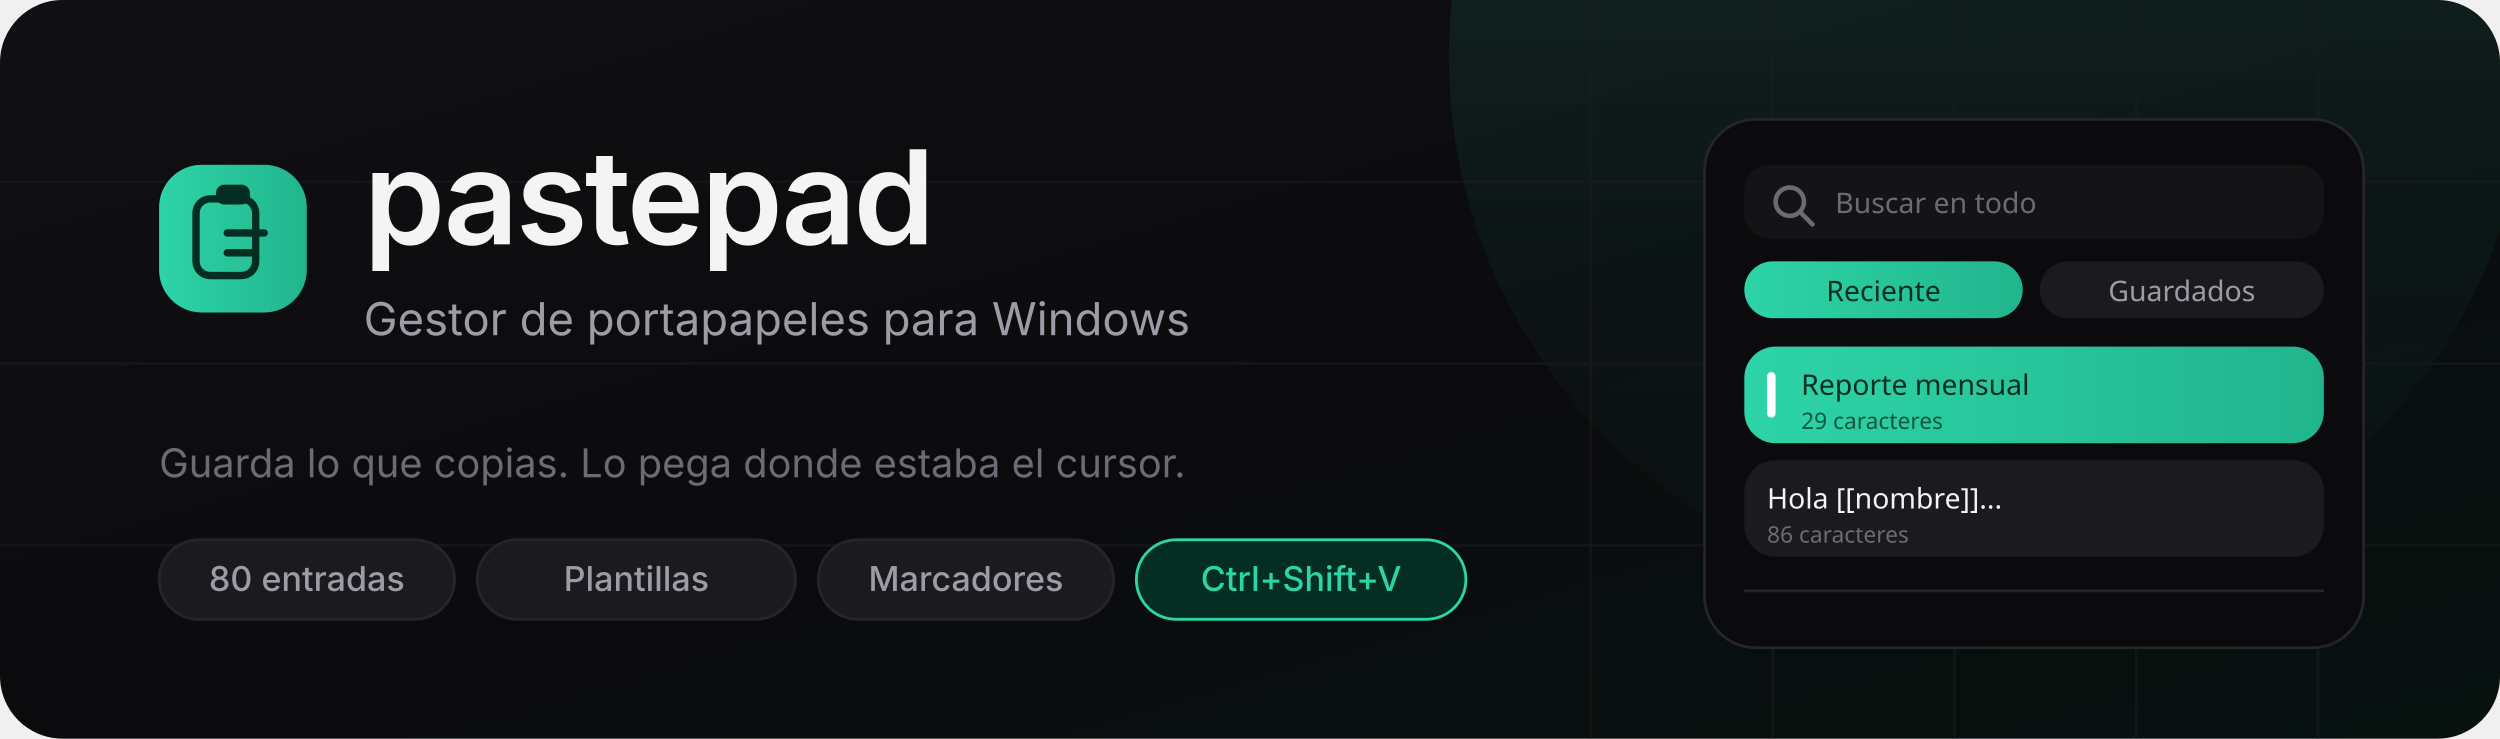
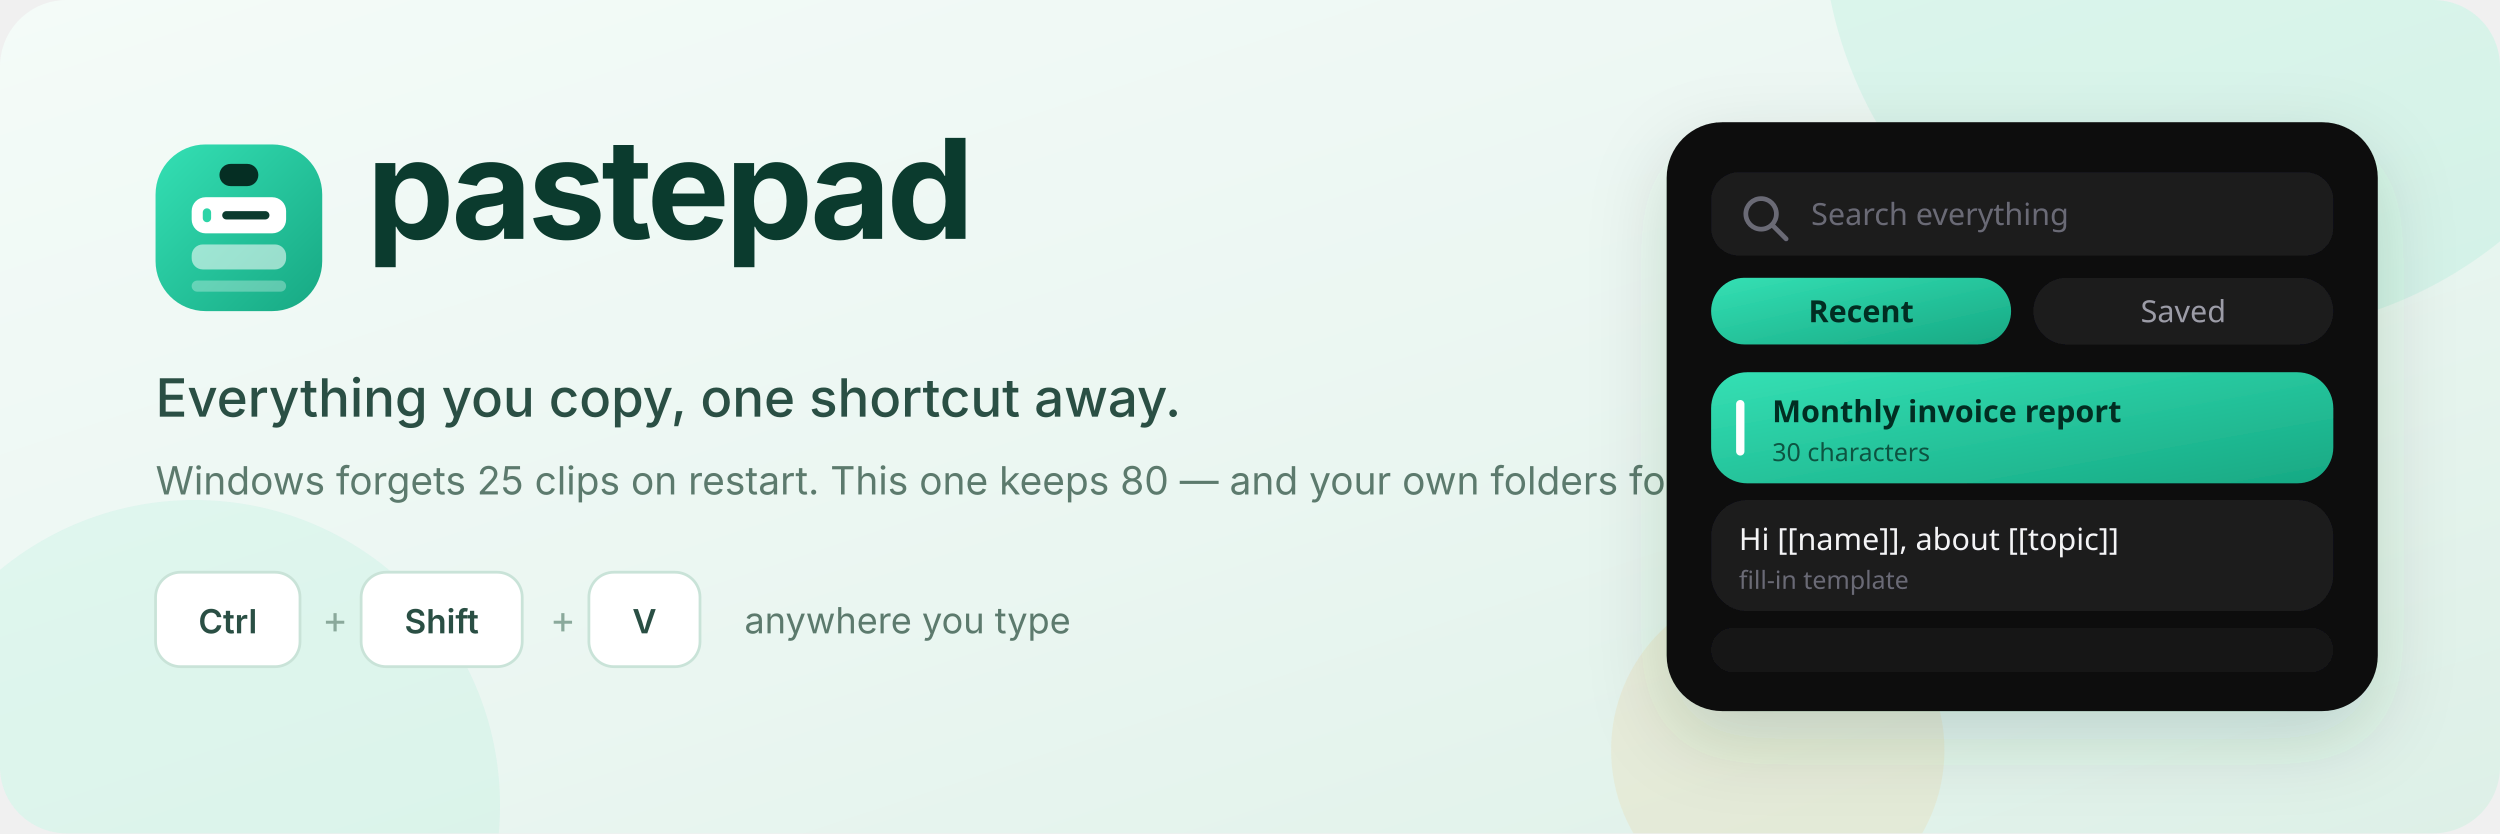
- <svg xmlns="http://www.w3.org/2000/svg" viewBox="0 0 880 260" width="880" height="260" role="img" aria-label="pastepad - gestor de portapapeles para Windows">
+ <svg xmlns="http://www.w3.org/2000/svg" viewBox="0 0 900 300" width="900" height="300" role="img" aria-label="pastepad — everything you copy, one shortcut away">
  <defs>
-     <linearGradient id="fondo" x1="0" y1="0" x2="1" y2="1">
-       <stop offset="0%" stop-color="#101014" />
-       <stop offset="55%" stop-color="#0B0B0D" />
-       <stop offset="100%" stop-color="#07120F" />
+     <linearGradient id="lienzo" x1="0" y1="0" x2="1" y2="1">
+       <stop offset="0%" stop-color="#F4FBF8" />
+       <stop offset="55%" stop-color="#EAF6F1" />
+       <stop offset="100%" stop-color="#DDF0E7" />
    </linearGradient>
-     <linearGradient id="menta" x1="0" y1="0" x2="1" y2="0">
-       <stop offset="0%" stop-color="#2DD4A7" />
-       <stop offset="100%" stop-color="#22B58D" />
+     <linearGradient id="menta" x1="0" y1="0" x2="1" y2="1">
+       <stop offset="0%" stop-color="#34E0B4" />
+       <stop offset="100%" stop-color="#17A883" />
    </linearGradient>
-     <linearGradient id="brillo" x1="0" y1="0" x2="0" y2="1">
-       <stop offset="0%" stop-color="#2DD4A7" stop-opacity="0.16" />
-       <stop offset="100%" stop-color="#2DD4A7" stop-opacity="0" />
-     </linearGradient>
+     <filter id="flota" x="-30%" y="-30%" width="160%" height="160%">
+       <feDropShadow dx="0" dy="10" stdDeviation="14" flood-color="#0B3B2E" flood-opacity="0.16" />
+     </filter>
    <clipPath id="marco">
-       <rect x="0" y="0" width="880" height="260" rx="22" />
+       <rect width="900" height="300" rx="24" />
    </clipPath>
  </defs>
  <g clip-path="url(#marco)">
-     <rect width="880" height="260" fill="url(#fondo)" />
-     <circle cx="700" cy="20" r="190" fill="url(#brillo)" />
-     <g stroke="#1B1B1F" stroke-width="1" opacity="0.55">
-       <path d="M0 64h880M0 128h880M0 192h880" />
-       <path d="M560 0v260M624 0v260M688 0v260M752 0v260M816 0v260" />
+     <rect width="900" height="300" fill="url(#lienzo)" />
+     <circle cx="806" cy="-30" r="150" fill="#2DD4A7" opacity="0.10" />
+     <circle cx="70" cy="290" r="110" fill="#2DD4A7" opacity="0.08" />
+     <circle cx="640" cy="270" r="60" fill="#F5A524" opacity="0.10" />
+     <g transform="translate(56,52)">
+       <rect width="60" height="60" rx="18" fill="url(#menta)" />
+       <rect x="23" y="7" width="14" height="8" rx="4" fill="#052E23" />
+       <rect x="13" y="19" width="34" height="13" rx="5" fill="#FFFFFF" />
+       <rect x="17" y="23" width="3" height="5" rx="1.5" fill="#2DD4A7" />
+       <rect x="24" y="24" width="17" height="3" rx="1.5" fill="#0B3B2E" />
+       <rect x="13" y="36" width="34" height="9" rx="4" fill="#FFFFFF" opacity="0.55" />
+       <rect x="13" y="49" width="34" height="4" rx="2" fill="#FFFFFF" opacity="0.3" />
    </g>
-     <g transform="translate(56,58)">
-       <rect x="0" y="0" width="52" height="52" rx="15" fill="url(#menta)" />
-       <rect x="13" y="12" width="21" height="27" rx="5" fill="none" stroke="#052E23" stroke-width="2.6" />
-       <rect x="20" y="7" width="12" height="7" rx="3" fill="#052E23" />
-       <path d="M24 24h13M24 31h9" stroke="#052E23" stroke-width="2.6" stroke-linecap="round" />
+     <text x="132" y="86" font-family="Segoe UI, Inter, system-ui, sans-serif" font-size="50" font-weight="700" fill="#0B3B2E" letter-spacing="-1.5">pastepad</text>
+     <text x="56" y="150" font-family="Segoe UI, Inter, system-ui, sans-serif" font-size="19" font-weight="500" fill="#2A4F44">Everything you copy, one shortcut away.</text>
+     <text x="56" y="178" font-family="Segoe UI, Inter, system-ui, sans-serif" font-size="14" font-weight="400" fill="#5C7A6D">Windows forgets 25 clips on restart. This one keeps 80 — and your own folders forever.</text>
+     <g transform="translate(56,206)" font-family="Segoe UI, Inter, system-ui, sans-serif">
+       <rect width="52" height="34" rx="9" fill="#FFFFFF" stroke="#C9E3D8" />
+       <text x="26" y="22" font-size="12" font-weight="600" fill="#2A4F44" text-anchor="middle">Ctrl</text>
+       <text x="60" y="22" font-size="14" fill="#8AA99B">+</text>
+       <rect x="74" width="58" height="34" rx="9" fill="#FFFFFF" stroke="#C9E3D8" />
+       <text x="103" y="22" font-size="12" font-weight="600" fill="#2A4F44" text-anchor="middle">Shift</text>
+       <text x="142" y="22" font-size="14" fill="#8AA99B">+</text>
+       <rect x="156" width="40" height="34" rx="9" fill="#FFFFFF" stroke="#C9E3D8" />
+       <text x="176" y="22" font-size="12" font-weight="600" fill="#2A4F44" text-anchor="middle">V</text>
+       <text x="212" y="22" font-size="13" fill="#5C7A6D">anywhere you type</text>
    </g>
-     <text x="128" y="86" font-family="Segoe UI, Inter, system-ui, sans-serif" font-size="46" font-weight="600" fill="#F4F4F5" letter-spacing="-1">pastepad</text>
-     <text x="128" y="118" font-family="Segoe UI, Inter, system-ui, sans-serif" font-size="16" font-weight="400" fill="#9C9CA6">Gestor de portapapeles para Windows</text>
-     <text x="56" y="168" font-family="Segoe UI, Inter, system-ui, sans-serif" font-size="14" fill="#6B6B75">Guarda lo que copias. Lo pega donde estaba el cursor.</text>
-     <g font-family="Segoe UI, Inter, system-ui, sans-serif" font-size="12" font-weight="500">
-       <rect x="56" y="190" width="104" height="28" rx="14" fill="#1B1B1F" stroke="#242429" />
-       <text x="108" y="208" fill="#9C9CA6" text-anchor="middle">80 entradas</text>
-       <rect x="168" y="190" width="112" height="28" rx="14" fill="#1B1B1F" stroke="#242429" />
-       <text x="224" y="208" fill="#9C9CA6" text-anchor="middle">Plantillas</text>
-       <rect x="288" y="190" width="104" height="28" rx="14" fill="#1B1B1F" stroke="#242429" />
-       <text x="340" y="208" fill="#9C9CA6" text-anchor="middle">Marcadores</text>
-       <rect x="400" y="190" width="116" height="28" rx="14" fill="#052E23" stroke="#2DD4A7" />
-       <text x="458" y="208" fill="#2DD4A7" text-anchor="middle">Ctrl+Shift+V</text>
-     </g>
-     <g transform="translate(600,42)">
-       <rect x="0" y="0" width="232" height="186" rx="18" fill="#0B0B0D" stroke="#242429" />
-       <rect x="14" y="16" width="204" height="26" rx="9" fill="#141417" />
-       <circle cx="30" cy="29" r="5" fill="none" stroke="#6B6B75" stroke-width="1.6" />
-       <path d="M34 33l4 4" stroke="#6B6B75" stroke-width="1.6" stroke-linecap="round" />
-       <text x="46" y="33" font-family="Segoe UI, sans-serif" font-size="10" fill="#6B6B75">Buscar en todo</text>
-       <rect x="14" y="50" width="98" height="20" rx="10" fill="url(#menta)" />
-       <text x="63" y="64" font-family="Segoe UI, sans-serif" font-size="10" font-weight="500" fill="#052E23" text-anchor="middle">Reciente</text>
-       <rect x="118" y="50" width="100" height="20" rx="10" fill="#1B1B1F" />
-       <text x="168" y="64" font-family="Segoe UI, sans-serif" font-size="10" fill="#9C9CA6" text-anchor="middle">Guardados</text>
-       <rect x="14" y="80" width="204" height="34" rx="11" fill="url(#menta)" />
-       <rect x="22" y="89" width="3" height="16" rx="1.5" fill="#FFFFFF" />
-       <text x="34" y="97" font-family="Segoe UI, sans-serif" font-size="10" font-weight="500" fill="#052E23">Reporte mensual</text>
-       <text x="34" y="109" font-family="Segoe UI, sans-serif" font-size="8" fill="#052E23" opacity="0.75">29 caracteres</text>
-       <rect x="14" y="120" width="204" height="34" rx="11" fill="#1B1B1F" />
-       <text x="22" y="137" font-family="Segoe UI, sans-serif" font-size="10" fill="#F4F4F5">Hola [[nombre]]...</text>
-       <text x="22" y="149" font-family="Segoe UI, sans-serif" font-size="8" fill="#6B6B75">86 caracteres</text>
-       <line x1="14" y1="166" x2="218" y2="166" stroke="#242429" />
-       <rect x="160" y="172" width="58" height="0.1" fill="none" />
+     <g transform="translate(600,44)" filter="url(#flota)">
+       <rect width="256" height="212" rx="20" fill="#0B0B0D" />
+       <rect x="16" y="18" width="224" height="30" rx="10" fill="#1B1B1F" />
+       <circle cx="34" cy="33" r="5.5" fill="none" stroke="#6B6B75" stroke-width="1.7" />
+       <path d="M38 37l5 5" stroke="#6B6B75" stroke-width="1.7" stroke-linecap="round" />
+       <text x="52" y="37" font-family="Segoe UI, sans-serif" font-size="11" fill="#6B6B75">Search everything</text>
+       <rect x="16" y="56" width="108" height="24" rx="12" fill="url(#menta)" />
+       <text x="70" y="72" font-family="Segoe UI, sans-serif" font-size="11" font-weight="600" fill="#052E23" text-anchor="middle">Recent</text>
+       <rect x="132" y="56" width="108" height="24" rx="12" fill="#1B1B1F" />
+       <text x="186" y="72" font-family="Segoe UI, sans-serif" font-size="11" fill="#9C9CA6" text-anchor="middle">Saved</text>
+       <rect x="16" y="90" width="224" height="40" rx="13" fill="url(#menta)" />
+       <rect x="25" y="100" width="3" height="20" rx="1.5" fill="#FFFFFF" />
+       <text x="38" y="108" font-family="Segoe UI, sans-serif" font-size="11" font-weight="600" fill="#052E23">Monthly invoice report</text>
+       <text x="38" y="122" font-family="Segoe UI, sans-serif" font-size="9" fill="#052E23" opacity="0.75">30 characters</text>
+       <rect x="16" y="136" width="224" height="40" rx="13" fill="#1B1B1F" />
+       <text x="26" y="154" font-family="Segoe UI, sans-serif" font-size="11" fill="#F4F4F5">Hi [[name]], about [[topic]]</text>
+       <text x="26" y="168" font-family="Segoe UI, sans-serif" font-size="9" fill="#6B6B75">fill-in template</text>
+       <rect x="16" y="182" width="224" height="16" rx="8" fill="#1B1B1F" opacity="0.6" />
    </g>
  </g>
</svg>
